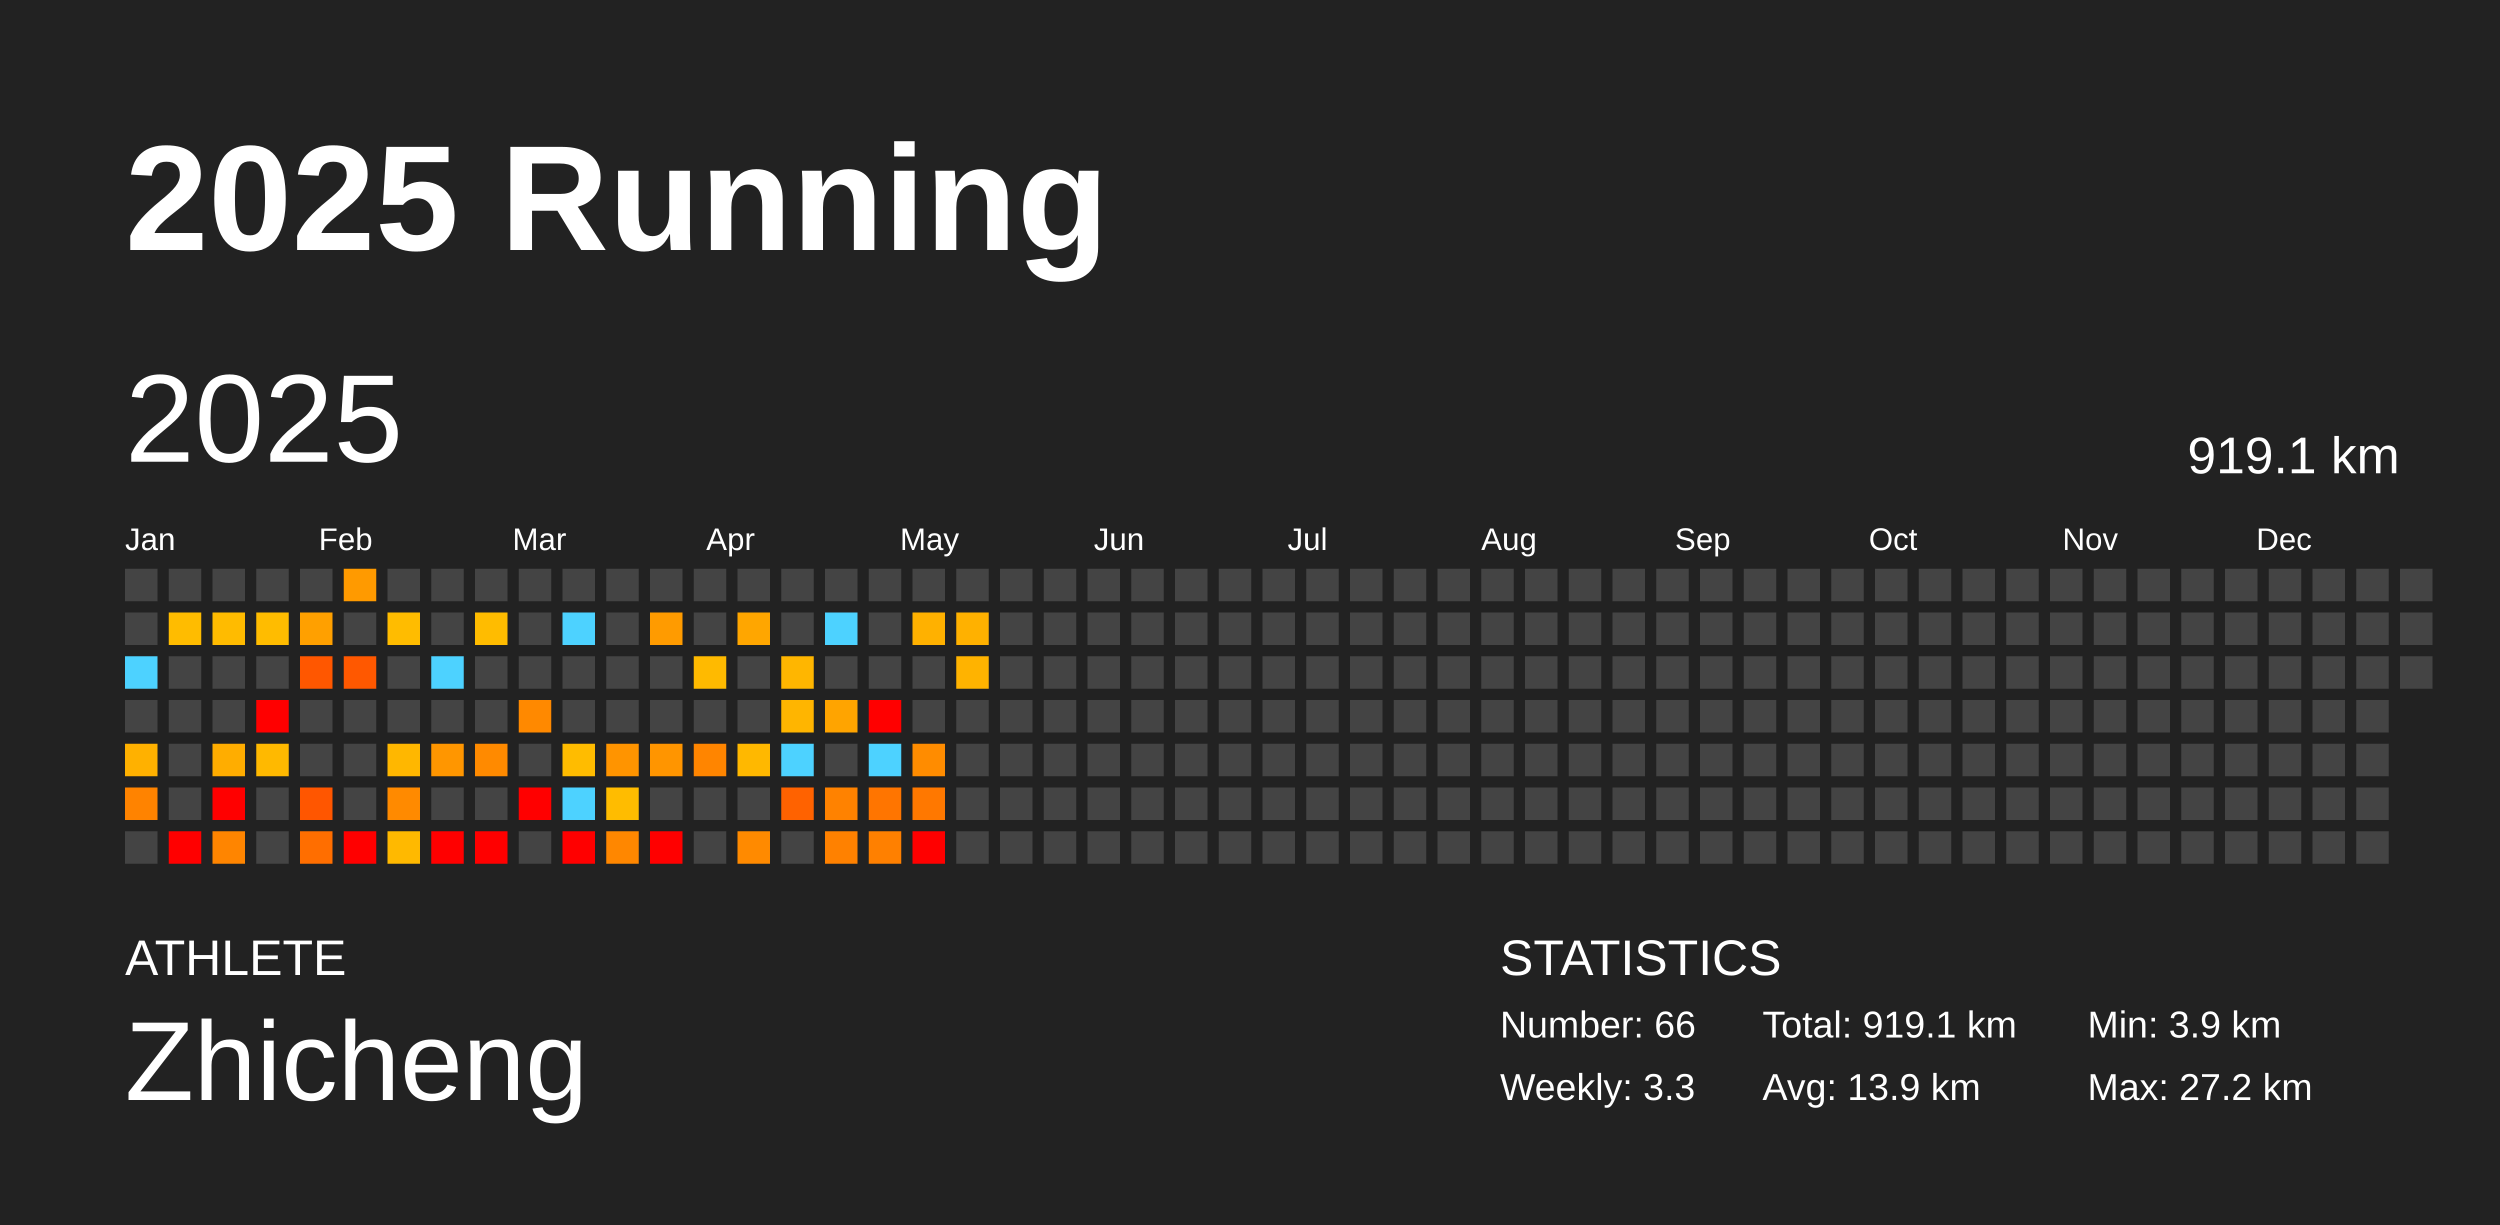
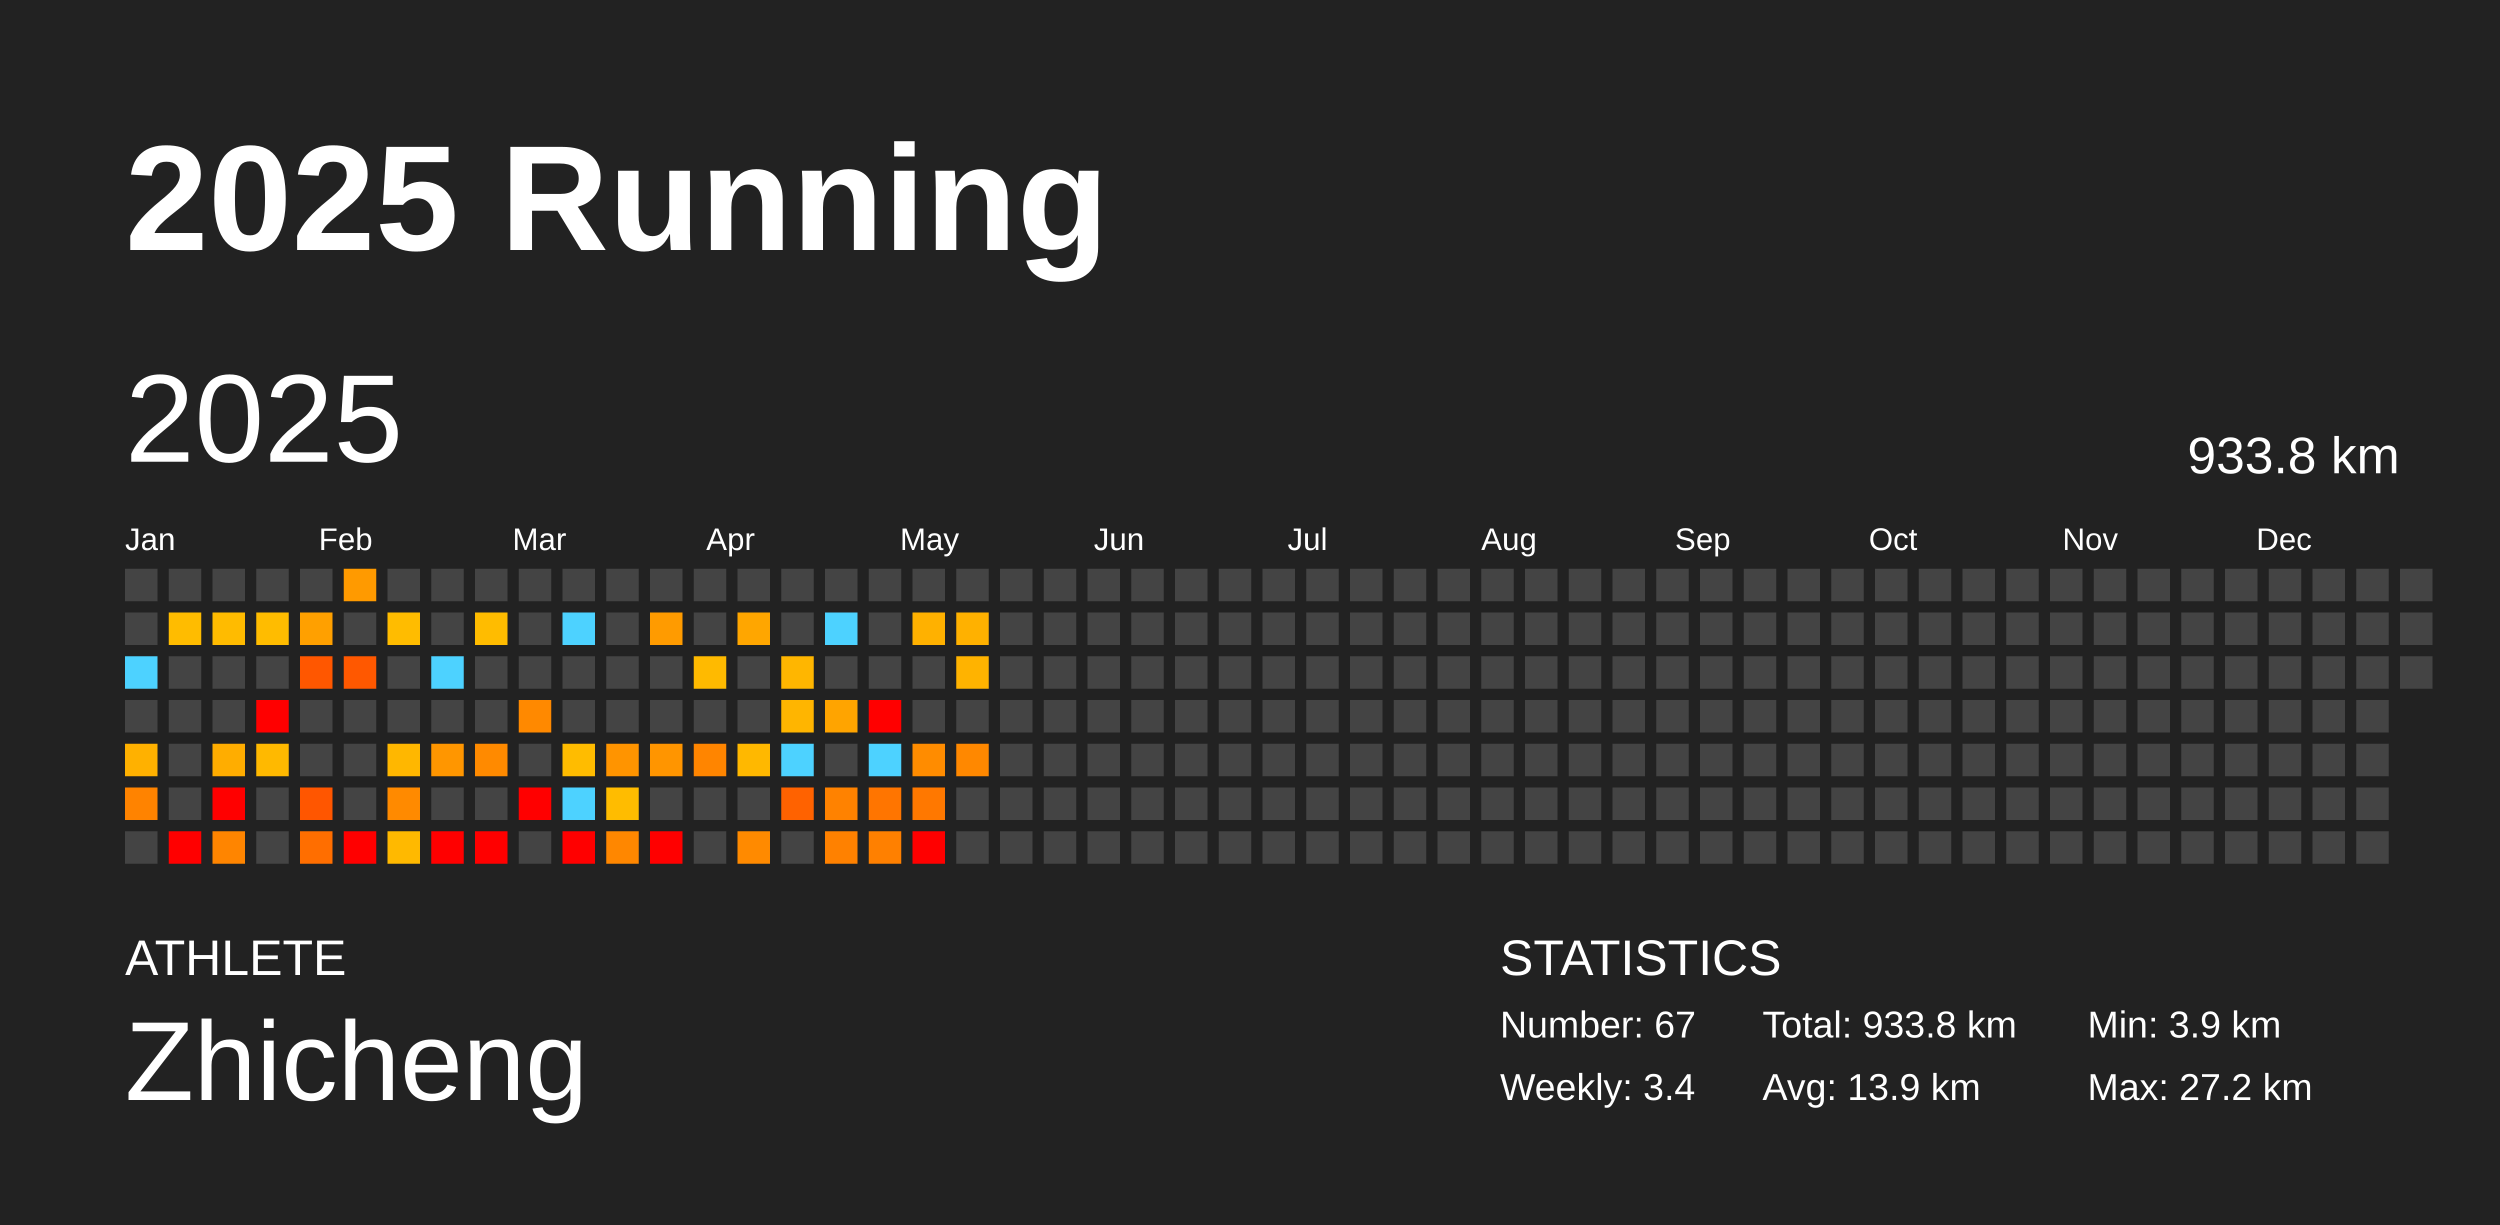
<svg xmlns="http://www.w3.org/2000/svg" baseProfile="full" height="98mm" version="1.1" viewBox="0,0,200,98" width="200mm">
  <defs />
  <rect fill="#222222" height="98" width="200" x="0" y="0" />
  <text fill="#FFFFFF" style="font-size:12px; font-family:Arial; font-weight:bold;" x="10" y="20">2025 Running</text>
  <text fill="#FFFFFF" style="font-size:4px; font-family:Arial" x="10" y="78">ATHLETE</text>
  <text fill="#FFFFFF" style="font-size:9px; font-family:Arial" x="10" y="88">Zhicheng</text>
  <text fill="#FFFFFF" style="font-size:4px; font-family:Arial" x="120" y="78">STATISTICS</text>
-   <text fill="#FFFFFF" style="font-size:3px; font-family:Arial" x="120" y="83">Number: 66</text>
-   <text fill="#FFFFFF" style="font-size:3px; font-family:Arial" x="120" y="88">Weekly: 3.3</text>
-   <text fill="#FFFFFF" style="font-size:3px; font-family:Arial" x="141" y="83">Total: 919.1 km</text>
+   <text fill="#FFFFFF" style="font-size:3px; font-family:Arial" x="120" y="83">Number: 67</text>
+   <text fill="#FFFFFF" style="font-size:3px; font-family:Arial" x="120" y="88">Weekly: 3.4</text>
+   <text fill="#FFFFFF" style="font-size:3px; font-family:Arial" x="141" y="83">Total: 933.8 km</text>
  <text fill="#FFFFFF" style="font-size:3px; font-family:Arial" x="141" y="88">Avg: 13.9 km</text>
  <text fill="#FFFFFF" style="font-size:3px; font-family:Arial" x="167" y="83">Min: 3.9 km</text>
  <text fill="#FFFFFF" style="font-size:3px; font-family:Arial" x="167" y="88">Max: 27.2 km</text>
  <text dominant-baseline="hanging" fill="#FFFFFF" style="font-size:10.0px; font-family:Arial;" x="10" y="30">2025</text>
-   <text dominant-baseline="hanging" fill="#FFFFFF" style="font-size:4.125px; font-family:Arial;" x="175" y="35">919.1 km</text>
+   <text dominant-baseline="hanging" fill="#FFFFFF" style="font-size:4.125px; font-family:Arial;" x="175" y="35">933.8 km</text>
  <text fill="#FFFFFF" style="font-size:2.5px; font-family:Arial" x="10.0" y="44">Jan</text>
  <text fill="#FFFFFF" style="font-size:2.5px; font-family:Arial" x="25.5" y="44">Feb</text>
  <text fill="#FFFFFF" style="font-size:2.5px; font-family:Arial" x="41.0" y="44">Mar</text>
  <text fill="#FFFFFF" style="font-size:2.5px; font-family:Arial" x="56.5" y="44">Apr</text>
  <text fill="#FFFFFF" style="font-size:2.5px; font-family:Arial" x="72.0" y="44">May</text>
  <text fill="#FFFFFF" style="font-size:2.5px; font-family:Arial" x="87.5" y="44">Jun</text>
  <text fill="#FFFFFF" style="font-size:2.5px; font-family:Arial" x="103.0" y="44">Jul</text>
  <text fill="#FFFFFF" style="font-size:2.5px; font-family:Arial" x="118.5" y="44">Aug</text>
  <text fill="#FFFFFF" style="font-size:2.5px; font-family:Arial" x="134.0" y="44">Sep</text>
  <text fill="#FFFFFF" style="font-size:2.5px; font-family:Arial" x="149.5" y="44">Oct</text>
  <text fill="#FFFFFF" style="font-size:2.5px; font-family:Arial" x="165.0" y="44">Nov</text>
  <text fill="#FFFFFF" style="font-size:2.5px; font-family:Arial" x="180.5" y="44">Dec</text>
  <rect fill="#444444" height="2.6" width="2.6" x="10.0" y="45.5" />
  <rect fill="#444444" height="2.6" width="2.6" x="10.0" y="49.0" />
  <rect fill="#4dd2ff" height="2.6" width="2.6" x="10.0" y="52.5" />
  <rect fill="#444444" height="2.6" width="2.6" x="10.0" y="56.0" />
  <rect fill="#ffb100" height="2.6" width="2.6" x="10.0" y="59.5" />
  <rect fill="#ff8300" height="2.6" width="2.6" x="10.0" y="63.0" />
  <rect fill="#444444" height="2.6" width="2.6" x="10.0" y="66.5" />
  <rect fill="#444444" height="2.6" width="2.6" x="13.5" y="45.5" />
  <rect fill="#ffbc00" height="2.6" width="2.6" x="13.5" y="49.0" />
  <rect fill="#444444" height="2.6" width="2.6" x="13.5" y="52.5" />
  <rect fill="#444444" height="2.6" width="2.6" x="13.5" y="56.0" />
  <rect fill="#444444" height="2.6" width="2.6" x="13.5" y="59.5" />
  <rect fill="#444444" height="2.6" width="2.6" x="13.5" y="63.0" />
  <rect fill="red" height="2.6" width="2.6" x="13.5" y="66.5" />
  <rect fill="#444444" height="2.6" width="2.6" x="17.0" y="45.5" />
  <rect fill="#ffbb00" height="2.6" width="2.6" x="17.0" y="49.0" />
  <rect fill="#444444" height="2.6" width="2.6" x="17.0" y="52.5" />
  <rect fill="#444444" height="2.6" width="2.6" x="17.0" y="56.0" />
  <rect fill="#ffad00" height="2.6" width="2.6" x="17.0" y="59.5" />
  <rect fill="red" height="2.6" width="2.6" x="17.0" y="63.0" />
  <rect fill="#ff8500" height="2.6" width="2.6" x="17.0" y="66.5" />
  <rect fill="#444444" height="2.6" width="2.6" x="20.5" y="45.5" />
  <rect fill="#ffbc00" height="2.6" width="2.6" x="20.5" y="49.0" />
  <rect fill="#444444" height="2.6" width="2.6" x="20.5" y="52.5" />
  <rect fill="red" height="2.6" width="2.6" x="20.5" y="56.0" />
  <rect fill="#ffb900" height="2.6" width="2.6" x="20.5" y="59.5" />
  <rect fill="#444444" height="2.6" width="2.6" x="20.5" y="63.0" />
  <rect fill="#444444" height="2.6" width="2.6" x="20.5" y="66.5" />
  <rect fill="#444444" height="2.6" width="2.6" x="24.0" y="45.5" />
  <rect fill="#ffa000" height="2.6" width="2.6" x="24.0" y="49.0" />
  <rect fill="#ff5700" height="2.6" width="2.6" x="24.0" y="52.5" />
  <rect fill="#444444" height="2.6" width="2.6" x="24.0" y="56.0" />
  <rect fill="#444444" height="2.6" width="2.6" x="24.0" y="59.5" />
  <rect fill="#ff5600" height="2.6" width="2.6" x="24.0" y="63.0" />
  <rect fill="#ff6e00" height="2.6" width="2.6" x="24.0" y="66.5" />
  <rect fill="#ff9a00" height="2.6" width="2.6" x="27.5" y="45.5" />
  <rect fill="#444444" height="2.6" width="2.6" x="27.5" y="49.0" />
  <rect fill="#ff5800" height="2.6" width="2.6" x="27.5" y="52.5" />
  <rect fill="#444444" height="2.6" width="2.6" x="27.5" y="56.0" />
  <rect fill="#444444" height="2.6" width="2.6" x="27.5" y="59.5" />
  <rect fill="#444444" height="2.6" width="2.6" x="27.5" y="63.0" />
  <rect fill="red" height="2.6" width="2.6" x="27.5" y="66.5" />
  <rect fill="#444444" height="2.6" width="2.6" x="31.0" y="45.5" />
  <rect fill="#ffbc00" height="2.6" width="2.6" x="31.0" y="49.0" />
  <rect fill="#444444" height="2.6" width="2.6" x="31.0" y="52.5" />
  <rect fill="#444444" height="2.6" width="2.6" x="31.0" y="56.0" />
  <rect fill="#ffb700" height="2.6" width="2.6" x="31.0" y="59.5" />
  <rect fill="#ff8a00" height="2.6" width="2.6" x="31.0" y="63.0" />
  <rect fill="#ffb900" height="2.6" width="2.6" x="31.0" y="66.5" />
  <rect fill="#444444" height="2.6" width="2.6" x="34.5" y="45.5" />
  <rect fill="#444444" height="2.6" width="2.6" x="34.5" y="49.0" />
  <rect fill="#4dd2ff" height="2.6" width="2.6" x="34.5" y="52.5" />
  <rect fill="#444444" height="2.6" width="2.6" x="34.5" y="56.0" />
  <rect fill="#ff9600" height="2.6" width="2.6" x="34.5" y="59.5" />
  <rect fill="#444444" height="2.6" width="2.6" x="34.5" y="63.0" />
  <rect fill="red" height="2.6" width="2.6" x="34.5" y="66.5" />
  <rect fill="#444444" height="2.6" width="2.6" x="38.0" y="45.5" />
  <rect fill="#ffbc00" height="2.6" width="2.6" x="38.0" y="49.0" />
  <rect fill="#444444" height="2.6" width="2.6" x="38.0" y="52.5" />
  <rect fill="#444444" height="2.6" width="2.6" x="38.0" y="56.0" />
  <rect fill="#ff8a00" height="2.6" width="2.6" x="38.0" y="59.5" />
  <rect fill="#444444" height="2.6" width="2.6" x="38.0" y="63.0" />
  <rect fill="red" height="2.6" width="2.6" x="38.0" y="66.5" />
  <rect fill="#444444" height="2.6" width="2.6" x="41.5" y="45.5" />
  <rect fill="#444444" height="2.6" width="2.6" x="41.5" y="49.0" />
  <rect fill="#444444" height="2.6" width="2.6" x="41.5" y="52.5" />
  <rect fill="#ff8900" height="2.6" width="2.6" x="41.5" y="56.0" />
  <rect fill="#444444" height="2.6" width="2.6" x="41.5" y="59.5" />
  <rect fill="red" height="2.6" width="2.6" x="41.5" y="63.0" />
  <rect fill="#444444" height="2.6" width="2.6" x="41.5" y="66.5" />
  <rect fill="#444444" height="2.6" width="2.6" x="45.0" y="45.5" />
  <rect fill="#4dd2ff" height="2.6" width="2.6" x="45.0" y="49.0" />
  <rect fill="#444444" height="2.6" width="2.6" x="45.0" y="52.5" />
  <rect fill="#444444" height="2.6" width="2.6" x="45.0" y="56.0" />
  <rect fill="#ffbc00" height="2.6" width="2.6" x="45.0" y="59.5" />
  <rect fill="#4dd2ff" height="2.6" width="2.6" x="45.0" y="63.0" />
  <rect fill="red" height="2.6" width="2.6" x="45.0" y="66.5" />
  <rect fill="#444444" height="2.6" width="2.6" x="48.5" y="45.5" />
  <rect fill="#444444" height="2.6" width="2.6" x="48.5" y="49.0" />
  <rect fill="#444444" height="2.6" width="2.6" x="48.5" y="52.5" />
  <rect fill="#444444" height="2.6" width="2.6" x="48.5" y="56.0" />
  <rect fill="#ff9400" height="2.6" width="2.6" x="48.5" y="59.5" />
  <rect fill="#ffbc00" height="2.6" width="2.6" x="48.5" y="63.0" />
  <rect fill="#ff8700" height="2.6" width="2.6" x="48.5" y="66.5" />
  <rect fill="#444444" height="2.6" width="2.6" x="52.0" y="45.5" />
  <rect fill="#ff9b00" height="2.6" width="2.6" x="52.0" y="49.0" />
  <rect fill="#444444" height="2.6" width="2.6" x="52.0" y="52.5" />
  <rect fill="#444444" height="2.6" width="2.6" x="52.0" y="56.0" />
  <rect fill="#ff9500" height="2.6" width="2.6" x="52.0" y="59.5" />
  <rect fill="#444444" height="2.6" width="2.6" x="52.0" y="63.0" />
  <rect fill="red" height="2.6" width="2.6" x="52.0" y="66.5" />
  <rect fill="#444444" height="2.6" width="2.6" x="55.5" y="45.5" />
  <rect fill="#444444" height="2.6" width="2.6" x="55.5" y="49.0" />
  <rect fill="#ffba00" height="2.6" width="2.6" x="55.5" y="52.5" />
  <rect fill="#444444" height="2.6" width="2.6" x="55.5" y="56.0" />
  <rect fill="#ff8500" height="2.6" width="2.6" x="55.5" y="59.5" />
  <rect fill="#444444" height="2.6" width="2.6" x="55.5" y="63.0" />
  <rect fill="#444444" height="2.6" width="2.6" x="55.5" y="66.5" />
  <rect fill="#444444" height="2.6" width="2.6" x="59.0" y="45.5" />
  <rect fill="#ffa600" height="2.6" width="2.6" x="59.0" y="49.0" />
  <rect fill="#444444" height="2.6" width="2.6" x="59.0" y="52.5" />
  <rect fill="#444444" height="2.6" width="2.6" x="59.0" y="56.0" />
  <rect fill="#ffb800" height="2.6" width="2.6" x="59.0" y="59.5" />
  <rect fill="#444444" height="2.6" width="2.6" x="59.0" y="63.0" />
  <rect fill="#ff8a00" height="2.6" width="2.6" x="59.0" y="66.5" />
  <rect fill="#444444" height="2.6" width="2.6" x="62.5" y="45.5" />
  <rect fill="#444444" height="2.6" width="2.6" x="62.5" y="49.0" />
  <rect fill="#ffb600" height="2.6" width="2.6" x="62.5" y="52.5" />
  <rect fill="#ffb500" height="2.6" width="2.6" x="62.5" y="56.0" />
  <rect fill="#4dd2ff" height="2.6" width="2.6" x="62.5" y="59.5" />
  <rect fill="#ff6200" height="2.6" width="2.6" x="62.5" y="63.0" />
  <rect fill="#444444" height="2.6" width="2.6" x="62.5" y="66.5" />
  <rect fill="#444444" height="2.6" width="2.6" x="66.0" y="45.5" />
  <rect fill="#4dd2ff" height="2.6" width="2.6" x="66.0" y="49.0" />
  <rect fill="#444444" height="2.6" width="2.6" x="66.0" y="52.5" />
  <rect fill="#ffa400" height="2.6" width="2.6" x="66.0" y="56.0" />
  <rect fill="#444444" height="2.6" width="2.6" x="66.0" y="59.5" />
  <rect fill="#ff8200" height="2.6" width="2.6" x="66.0" y="63.0" />
  <rect fill="#ff8100" height="2.6" width="2.6" x="66.0" y="66.5" />
  <rect fill="#444444" height="2.6" width="2.6" x="69.5" y="45.5" />
  <rect fill="#444444" height="2.6" width="2.6" x="69.5" y="49.0" />
  <rect fill="#444444" height="2.6" width="2.6" x="69.5" y="52.5" />
  <rect fill="red" height="2.6" width="2.6" x="69.5" y="56.0" />
  <rect fill="#4dd2ff" height="2.6" width="2.6" x="69.5" y="59.5" />
  <rect fill="#ff7500" height="2.6" width="2.6" x="69.5" y="63.0" />
  <rect fill="#ff8000" height="2.6" width="2.6" x="69.5" y="66.5" />
  <rect fill="#444444" height="2.6" width="2.6" x="73.0" y="45.5" />
  <rect fill="#ffb100" height="2.6" width="2.6" x="73.0" y="49.0" />
  <rect fill="#444444" height="2.6" width="2.6" x="73.0" y="52.5" />
  <rect fill="#444444" height="2.6" width="2.6" x="73.0" y="56.0" />
  <rect fill="#ff8c00" height="2.6" width="2.6" x="73.0" y="59.5" />
  <rect fill="#ff7800" height="2.6" width="2.6" x="73.0" y="63.0" />
  <rect fill="red" height="2.6" width="2.6" x="73.0" y="66.5" />
  <rect fill="#444444" height="2.6" width="2.6" x="76.5" y="45.5" />
  <rect fill="#ffb100" height="2.6" width="2.6" x="76.5" y="49.0" />
  <rect fill="#ffb300" height="2.6" width="2.6" x="76.5" y="52.5" />
  <rect fill="#444444" height="2.6" width="2.6" x="76.5" y="56.0" />
-   <rect fill="#444444" height="2.6" width="2.6" x="76.5" y="59.5" />
+   <rect fill="#ff8800" height="2.6" width="2.6" x="76.5" y="59.5" />
  <rect fill="#444444" height="2.6" width="2.6" x="76.5" y="63.0" />
  <rect fill="#444444" height="2.6" width="2.6" x="76.5" y="66.5" />
  <rect fill="#444444" height="2.6" width="2.6" x="80.0" y="45.5" />
  <rect fill="#444444" height="2.6" width="2.6" x="80.0" y="49.0" />
  <rect fill="#444444" height="2.6" width="2.6" x="80.0" y="52.5" />
  <rect fill="#444444" height="2.6" width="2.6" x="80.0" y="56.0" />
  <rect fill="#444444" height="2.6" width="2.6" x="80.0" y="59.5" />
  <rect fill="#444444" height="2.6" width="2.6" x="80.0" y="63.0" />
  <rect fill="#444444" height="2.6" width="2.6" x="80.0" y="66.5" />
  <rect fill="#444444" height="2.6" width="2.6" x="83.5" y="45.5" />
  <rect fill="#444444" height="2.6" width="2.6" x="83.5" y="49.0" />
  <rect fill="#444444" height="2.6" width="2.6" x="83.5" y="52.5" />
  <rect fill="#444444" height="2.6" width="2.6" x="83.5" y="56.0" />
  <rect fill="#444444" height="2.6" width="2.6" x="83.5" y="59.5" />
  <rect fill="#444444" height="2.6" width="2.6" x="83.5" y="63.0" />
  <rect fill="#444444" height="2.6" width="2.6" x="83.5" y="66.5" />
  <rect fill="#444444" height="2.6" width="2.6" x="87.0" y="45.5" />
  <rect fill="#444444" height="2.6" width="2.6" x="87.0" y="49.0" />
  <rect fill="#444444" height="2.6" width="2.6" x="87.0" y="52.5" />
  <rect fill="#444444" height="2.6" width="2.6" x="87.0" y="56.0" />
  <rect fill="#444444" height="2.6" width="2.6" x="87.0" y="59.5" />
  <rect fill="#444444" height="2.6" width="2.6" x="87.0" y="63.0" />
  <rect fill="#444444" height="2.6" width="2.6" x="87.0" y="66.5" />
  <rect fill="#444444" height="2.6" width="2.6" x="90.5" y="45.5" />
  <rect fill="#444444" height="2.6" width="2.6" x="90.5" y="49.0" />
  <rect fill="#444444" height="2.6" width="2.6" x="90.5" y="52.5" />
  <rect fill="#444444" height="2.6" width="2.6" x="90.5" y="56.0" />
  <rect fill="#444444" height="2.6" width="2.6" x="90.5" y="59.5" />
  <rect fill="#444444" height="2.6" width="2.6" x="90.5" y="63.0" />
  <rect fill="#444444" height="2.6" width="2.6" x="90.5" y="66.5" />
  <rect fill="#444444" height="2.6" width="2.6" x="94.0" y="45.5" />
  <rect fill="#444444" height="2.6" width="2.6" x="94.0" y="49.0" />
  <rect fill="#444444" height="2.6" width="2.6" x="94.0" y="52.5" />
  <rect fill="#444444" height="2.6" width="2.6" x="94.0" y="56.0" />
  <rect fill="#444444" height="2.6" width="2.6" x="94.0" y="59.5" />
  <rect fill="#444444" height="2.6" width="2.6" x="94.0" y="63.0" />
  <rect fill="#444444" height="2.6" width="2.6" x="94.0" y="66.5" />
  <rect fill="#444444" height="2.6" width="2.6" x="97.5" y="45.5" />
  <rect fill="#444444" height="2.6" width="2.6" x="97.5" y="49.0" />
  <rect fill="#444444" height="2.6" width="2.6" x="97.5" y="52.5" />
  <rect fill="#444444" height="2.6" width="2.6" x="97.5" y="56.0" />
  <rect fill="#444444" height="2.6" width="2.6" x="97.5" y="59.5" />
  <rect fill="#444444" height="2.6" width="2.6" x="97.5" y="63.0" />
  <rect fill="#444444" height="2.6" width="2.6" x="97.5" y="66.5" />
  <rect fill="#444444" height="2.6" width="2.6" x="101.0" y="45.5" />
  <rect fill="#444444" height="2.6" width="2.6" x="101.0" y="49.0" />
  <rect fill="#444444" height="2.6" width="2.6" x="101.0" y="52.5" />
  <rect fill="#444444" height="2.6" width="2.6" x="101.0" y="56.0" />
  <rect fill="#444444" height="2.6" width="2.6" x="101.0" y="59.5" />
  <rect fill="#444444" height="2.6" width="2.6" x="101.0" y="63.0" />
  <rect fill="#444444" height="2.6" width="2.6" x="101.0" y="66.5" />
  <rect fill="#444444" height="2.6" width="2.6" x="104.5" y="45.5" />
  <rect fill="#444444" height="2.6" width="2.6" x="104.5" y="49.0" />
  <rect fill="#444444" height="2.6" width="2.6" x="104.5" y="52.5" />
  <rect fill="#444444" height="2.6" width="2.6" x="104.5" y="56.0" />
  <rect fill="#444444" height="2.6" width="2.6" x="104.5" y="59.5" />
  <rect fill="#444444" height="2.6" width="2.6" x="104.5" y="63.0" />
  <rect fill="#444444" height="2.6" width="2.6" x="104.5" y="66.5" />
  <rect fill="#444444" height="2.6" width="2.6" x="108.0" y="45.5" />
  <rect fill="#444444" height="2.6" width="2.6" x="108.0" y="49.0" />
  <rect fill="#444444" height="2.6" width="2.6" x="108.0" y="52.5" />
  <rect fill="#444444" height="2.6" width="2.6" x="108.0" y="56.0" />
  <rect fill="#444444" height="2.6" width="2.6" x="108.0" y="59.5" />
  <rect fill="#444444" height="2.6" width="2.6" x="108.0" y="63.0" />
  <rect fill="#444444" height="2.6" width="2.6" x="108.0" y="66.5" />
  <rect fill="#444444" height="2.6" width="2.6" x="111.5" y="45.5" />
  <rect fill="#444444" height="2.6" width="2.6" x="111.5" y="49.0" />
  <rect fill="#444444" height="2.6" width="2.6" x="111.5" y="52.5" />
  <rect fill="#444444" height="2.6" width="2.6" x="111.5" y="56.0" />
  <rect fill="#444444" height="2.6" width="2.6" x="111.5" y="59.5" />
  <rect fill="#444444" height="2.6" width="2.6" x="111.5" y="63.0" />
  <rect fill="#444444" height="2.6" width="2.6" x="111.5" y="66.5" />
  <rect fill="#444444" height="2.6" width="2.6" x="115.0" y="45.5" />
  <rect fill="#444444" height="2.6" width="2.6" x="115.0" y="49.0" />
  <rect fill="#444444" height="2.6" width="2.6" x="115.0" y="52.5" />
  <rect fill="#444444" height="2.6" width="2.6" x="115.0" y="56.0" />
  <rect fill="#444444" height="2.6" width="2.6" x="115.0" y="59.5" />
  <rect fill="#444444" height="2.6" width="2.6" x="115.0" y="63.0" />
  <rect fill="#444444" height="2.6" width="2.6" x="115.0" y="66.5" />
  <rect fill="#444444" height="2.6" width="2.6" x="118.5" y="45.5" />
  <rect fill="#444444" height="2.6" width="2.6" x="118.5" y="49.0" />
  <rect fill="#444444" height="2.6" width="2.6" x="118.5" y="52.5" />
  <rect fill="#444444" height="2.6" width="2.6" x="118.5" y="56.0" />
  <rect fill="#444444" height="2.6" width="2.6" x="118.5" y="59.5" />
  <rect fill="#444444" height="2.6" width="2.6" x="118.5" y="63.0" />
  <rect fill="#444444" height="2.6" width="2.6" x="118.5" y="66.5" />
  <rect fill="#444444" height="2.6" width="2.6" x="122.0" y="45.5" />
  <rect fill="#444444" height="2.6" width="2.6" x="122.0" y="49.0" />
  <rect fill="#444444" height="2.6" width="2.6" x="122.0" y="52.5" />
  <rect fill="#444444" height="2.6" width="2.6" x="122.0" y="56.0" />
  <rect fill="#444444" height="2.6" width="2.6" x="122.0" y="59.5" />
  <rect fill="#444444" height="2.6" width="2.6" x="122.0" y="63.0" />
  <rect fill="#444444" height="2.6" width="2.6" x="122.0" y="66.5" />
  <rect fill="#444444" height="2.6" width="2.6" x="125.5" y="45.5" />
  <rect fill="#444444" height="2.6" width="2.6" x="125.5" y="49.0" />
  <rect fill="#444444" height="2.6" width="2.6" x="125.5" y="52.5" />
  <rect fill="#444444" height="2.6" width="2.6" x="125.5" y="56.0" />
  <rect fill="#444444" height="2.6" width="2.6" x="125.5" y="59.5" />
  <rect fill="#444444" height="2.6" width="2.6" x="125.5" y="63.0" />
  <rect fill="#444444" height="2.6" width="2.6" x="125.5" y="66.5" />
  <rect fill="#444444" height="2.6" width="2.6" x="129.0" y="45.5" />
  <rect fill="#444444" height="2.6" width="2.6" x="129.0" y="49.0" />
  <rect fill="#444444" height="2.6" width="2.6" x="129.0" y="52.5" />
  <rect fill="#444444" height="2.6" width="2.6" x="129.0" y="56.0" />
  <rect fill="#444444" height="2.6" width="2.6" x="129.0" y="59.5" />
  <rect fill="#444444" height="2.6" width="2.6" x="129.0" y="63.0" />
  <rect fill="#444444" height="2.6" width="2.6" x="129.0" y="66.5" />
  <rect fill="#444444" height="2.6" width="2.6" x="132.5" y="45.5" />
  <rect fill="#444444" height="2.6" width="2.6" x="132.5" y="49.0" />
  <rect fill="#444444" height="2.6" width="2.6" x="132.5" y="52.5" />
  <rect fill="#444444" height="2.6" width="2.6" x="132.5" y="56.0" />
  <rect fill="#444444" height="2.6" width="2.6" x="132.5" y="59.5" />
  <rect fill="#444444" height="2.6" width="2.6" x="132.5" y="63.0" />
  <rect fill="#444444" height="2.6" width="2.6" x="132.5" y="66.5" />
  <rect fill="#444444" height="2.6" width="2.6" x="136.0" y="45.5" />
  <rect fill="#444444" height="2.6" width="2.6" x="136.0" y="49.0" />
  <rect fill="#444444" height="2.6" width="2.6" x="136.0" y="52.5" />
  <rect fill="#444444" height="2.6" width="2.6" x="136.0" y="56.0" />
  <rect fill="#444444" height="2.6" width="2.6" x="136.0" y="59.5" />
  <rect fill="#444444" height="2.6" width="2.6" x="136.0" y="63.0" />
  <rect fill="#444444" height="2.6" width="2.6" x="136.0" y="66.5" />
  <rect fill="#444444" height="2.6" width="2.6" x="139.5" y="45.5" />
  <rect fill="#444444" height="2.6" width="2.6" x="139.5" y="49.0" />
  <rect fill="#444444" height="2.6" width="2.6" x="139.5" y="52.5" />
  <rect fill="#444444" height="2.6" width="2.6" x="139.5" y="56.0" />
  <rect fill="#444444" height="2.6" width="2.6" x="139.5" y="59.5" />
  <rect fill="#444444" height="2.6" width="2.6" x="139.5" y="63.0" />
  <rect fill="#444444" height="2.6" width="2.6" x="139.5" y="66.5" />
  <rect fill="#444444" height="2.6" width="2.6" x="143.0" y="45.5" />
  <rect fill="#444444" height="2.6" width="2.6" x="143.0" y="49.0" />
  <rect fill="#444444" height="2.6" width="2.6" x="143.0" y="52.5" />
  <rect fill="#444444" height="2.6" width="2.6" x="143.0" y="56.0" />
  <rect fill="#444444" height="2.6" width="2.6" x="143.0" y="59.5" />
  <rect fill="#444444" height="2.6" width="2.6" x="143.0" y="63.0" />
  <rect fill="#444444" height="2.6" width="2.6" x="143.0" y="66.5" />
  <rect fill="#444444" height="2.6" width="2.6" x="146.5" y="45.5" />
  <rect fill="#444444" height="2.6" width="2.6" x="146.5" y="49.0" />
  <rect fill="#444444" height="2.6" width="2.6" x="146.5" y="52.5" />
  <rect fill="#444444" height="2.6" width="2.6" x="146.5" y="56.0" />
  <rect fill="#444444" height="2.6" width="2.6" x="146.5" y="59.5" />
  <rect fill="#444444" height="2.6" width="2.6" x="146.5" y="63.0" />
  <rect fill="#444444" height="2.6" width="2.6" x="146.5" y="66.5" />
  <rect fill="#444444" height="2.6" width="2.6" x="150.0" y="45.5" />
  <rect fill="#444444" height="2.6" width="2.6" x="150.0" y="49.0" />
  <rect fill="#444444" height="2.6" width="2.6" x="150.0" y="52.5" />
  <rect fill="#444444" height="2.6" width="2.6" x="150.0" y="56.0" />
  <rect fill="#444444" height="2.6" width="2.6" x="150.0" y="59.5" />
  <rect fill="#444444" height="2.6" width="2.6" x="150.0" y="63.0" />
  <rect fill="#444444" height="2.6" width="2.6" x="150.0" y="66.5" />
  <rect fill="#444444" height="2.6" width="2.6" x="153.5" y="45.5" />
  <rect fill="#444444" height="2.6" width="2.6" x="153.5" y="49.0" />
  <rect fill="#444444" height="2.6" width="2.6" x="153.5" y="52.5" />
  <rect fill="#444444" height="2.6" width="2.6" x="153.5" y="56.0" />
  <rect fill="#444444" height="2.6" width="2.6" x="153.5" y="59.5" />
  <rect fill="#444444" height="2.6" width="2.6" x="153.5" y="63.0" />
  <rect fill="#444444" height="2.6" width="2.6" x="153.5" y="66.5" />
  <rect fill="#444444" height="2.6" width="2.6" x="157.0" y="45.5" />
  <rect fill="#444444" height="2.6" width="2.6" x="157.0" y="49.0" />
  <rect fill="#444444" height="2.6" width="2.6" x="157.0" y="52.5" />
  <rect fill="#444444" height="2.6" width="2.6" x="157.0" y="56.0" />
  <rect fill="#444444" height="2.6" width="2.6" x="157.0" y="59.5" />
  <rect fill="#444444" height="2.6" width="2.6" x="157.0" y="63.0" />
  <rect fill="#444444" height="2.6" width="2.6" x="157.0" y="66.5" />
  <rect fill="#444444" height="2.6" width="2.6" x="160.5" y="45.5" />
  <rect fill="#444444" height="2.6" width="2.6" x="160.5" y="49.0" />
  <rect fill="#444444" height="2.6" width="2.6" x="160.5" y="52.5" />
  <rect fill="#444444" height="2.6" width="2.6" x="160.5" y="56.0" />
  <rect fill="#444444" height="2.6" width="2.6" x="160.5" y="59.5" />
  <rect fill="#444444" height="2.6" width="2.6" x="160.5" y="63.0" />
  <rect fill="#444444" height="2.6" width="2.6" x="160.5" y="66.5" />
  <rect fill="#444444" height="2.6" width="2.6" x="164.0" y="45.5" />
  <rect fill="#444444" height="2.6" width="2.6" x="164.0" y="49.0" />
  <rect fill="#444444" height="2.6" width="2.6" x="164.0" y="52.5" />
  <rect fill="#444444" height="2.6" width="2.6" x="164.0" y="56.0" />
  <rect fill="#444444" height="2.6" width="2.6" x="164.0" y="59.5" />
  <rect fill="#444444" height="2.6" width="2.6" x="164.0" y="63.0" />
  <rect fill="#444444" height="2.6" width="2.6" x="164.0" y="66.5" />
  <rect fill="#444444" height="2.6" width="2.6" x="167.5" y="45.5" />
  <rect fill="#444444" height="2.6" width="2.6" x="167.5" y="49.0" />
  <rect fill="#444444" height="2.6" width="2.6" x="167.5" y="52.5" />
  <rect fill="#444444" height="2.6" width="2.6" x="167.5" y="56.0" />
  <rect fill="#444444" height="2.6" width="2.6" x="167.5" y="59.5" />
  <rect fill="#444444" height="2.6" width="2.6" x="167.5" y="63.0" />
  <rect fill="#444444" height="2.6" width="2.6" x="167.5" y="66.5" />
  <rect fill="#444444" height="2.6" width="2.6" x="171.0" y="45.5" />
  <rect fill="#444444" height="2.6" width="2.6" x="171.0" y="49.0" />
  <rect fill="#444444" height="2.6" width="2.6" x="171.0" y="52.5" />
  <rect fill="#444444" height="2.6" width="2.6" x="171.0" y="56.0" />
  <rect fill="#444444" height="2.6" width="2.6" x="171.0" y="59.5" />
  <rect fill="#444444" height="2.6" width="2.6" x="171.0" y="63.0" />
  <rect fill="#444444" height="2.6" width="2.6" x="171.0" y="66.5" />
  <rect fill="#444444" height="2.6" width="2.6" x="174.5" y="45.5" />
  <rect fill="#444444" height="2.6" width="2.6" x="174.5" y="49.0" />
  <rect fill="#444444" height="2.6" width="2.6" x="174.5" y="52.5" />
  <rect fill="#444444" height="2.6" width="2.6" x="174.5" y="56.0" />
  <rect fill="#444444" height="2.6" width="2.6" x="174.5" y="59.5" />
  <rect fill="#444444" height="2.6" width="2.6" x="174.5" y="63.0" />
  <rect fill="#444444" height="2.6" width="2.6" x="174.5" y="66.5" />
  <rect fill="#444444" height="2.6" width="2.6" x="178.0" y="45.5" />
  <rect fill="#444444" height="2.6" width="2.6" x="178.0" y="49.0" />
  <rect fill="#444444" height="2.6" width="2.6" x="178.0" y="52.5" />
  <rect fill="#444444" height="2.6" width="2.6" x="178.0" y="56.0" />
  <rect fill="#444444" height="2.6" width="2.6" x="178.0" y="59.5" />
  <rect fill="#444444" height="2.6" width="2.6" x="178.0" y="63.0" />
  <rect fill="#444444" height="2.6" width="2.6" x="178.0" y="66.5" />
  <rect fill="#444444" height="2.6" width="2.6" x="181.5" y="45.5" />
  <rect fill="#444444" height="2.6" width="2.6" x="181.5" y="49.0" />
  <rect fill="#444444" height="2.6" width="2.6" x="181.5" y="52.5" />
  <rect fill="#444444" height="2.6" width="2.6" x="181.5" y="56.0" />
  <rect fill="#444444" height="2.6" width="2.6" x="181.5" y="59.5" />
  <rect fill="#444444" height="2.6" width="2.6" x="181.5" y="63.0" />
  <rect fill="#444444" height="2.6" width="2.6" x="181.5" y="66.5" />
  <rect fill="#444444" height="2.6" width="2.6" x="185.0" y="45.5" />
  <rect fill="#444444" height="2.6" width="2.6" x="185.0" y="49.0" />
  <rect fill="#444444" height="2.6" width="2.6" x="185.0" y="52.5" />
  <rect fill="#444444" height="2.6" width="2.6" x="185.0" y="56.0" />
  <rect fill="#444444" height="2.6" width="2.6" x="185.0" y="59.5" />
  <rect fill="#444444" height="2.6" width="2.6" x="185.0" y="63.0" />
  <rect fill="#444444" height="2.6" width="2.6" x="185.0" y="66.5" />
  <rect fill="#444444" height="2.6" width="2.6" x="188.5" y="45.5" />
  <rect fill="#444444" height="2.6" width="2.6" x="188.5" y="49.0" />
  <rect fill="#444444" height="2.6" width="2.6" x="188.5" y="52.5" />
  <rect fill="#444444" height="2.6" width="2.6" x="188.5" y="56.0" />
  <rect fill="#444444" height="2.6" width="2.6" x="188.5" y="59.5" />
  <rect fill="#444444" height="2.6" width="2.6" x="188.5" y="63.0" />
  <rect fill="#444444" height="2.6" width="2.6" x="188.5" y="66.5" />
  <rect fill="#444444" height="2.6" width="2.6" x="192.0" y="45.5" />
  <rect fill="#444444" height="2.6" width="2.6" x="192.0" y="49.0" />
  <rect fill="#444444" height="2.6" width="2.6" x="192.0" y="52.5" />
</svg>
